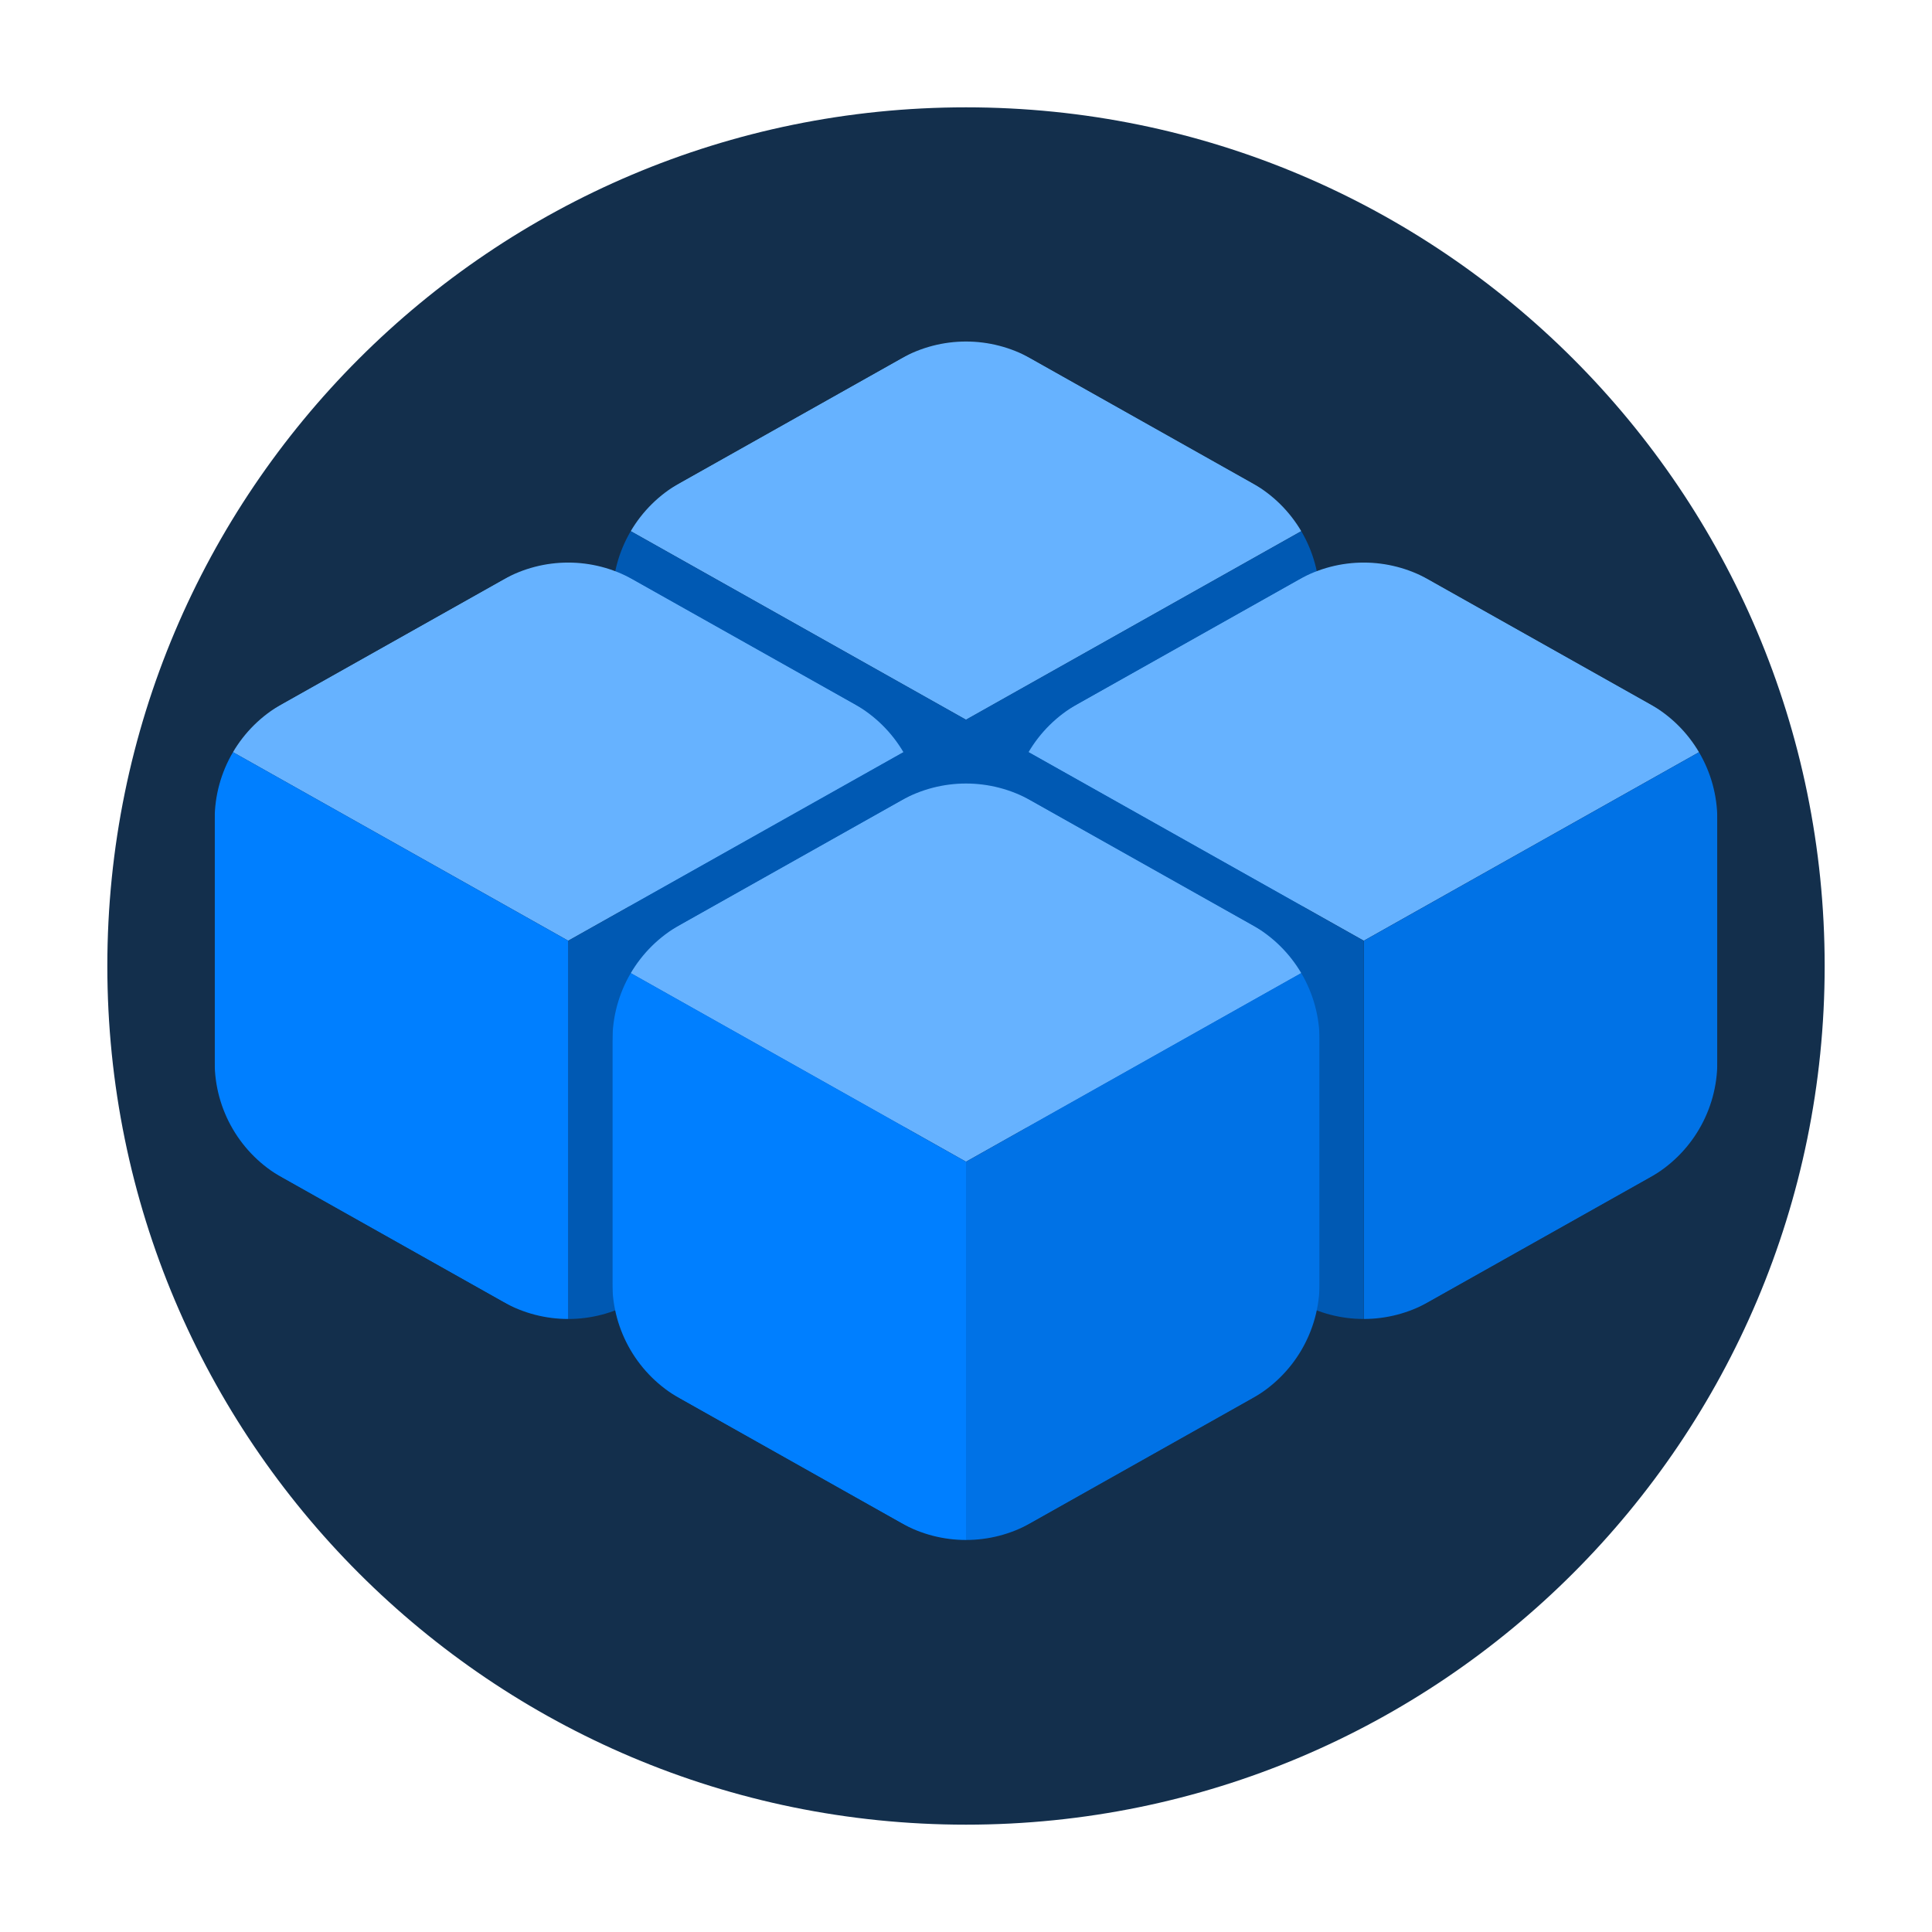
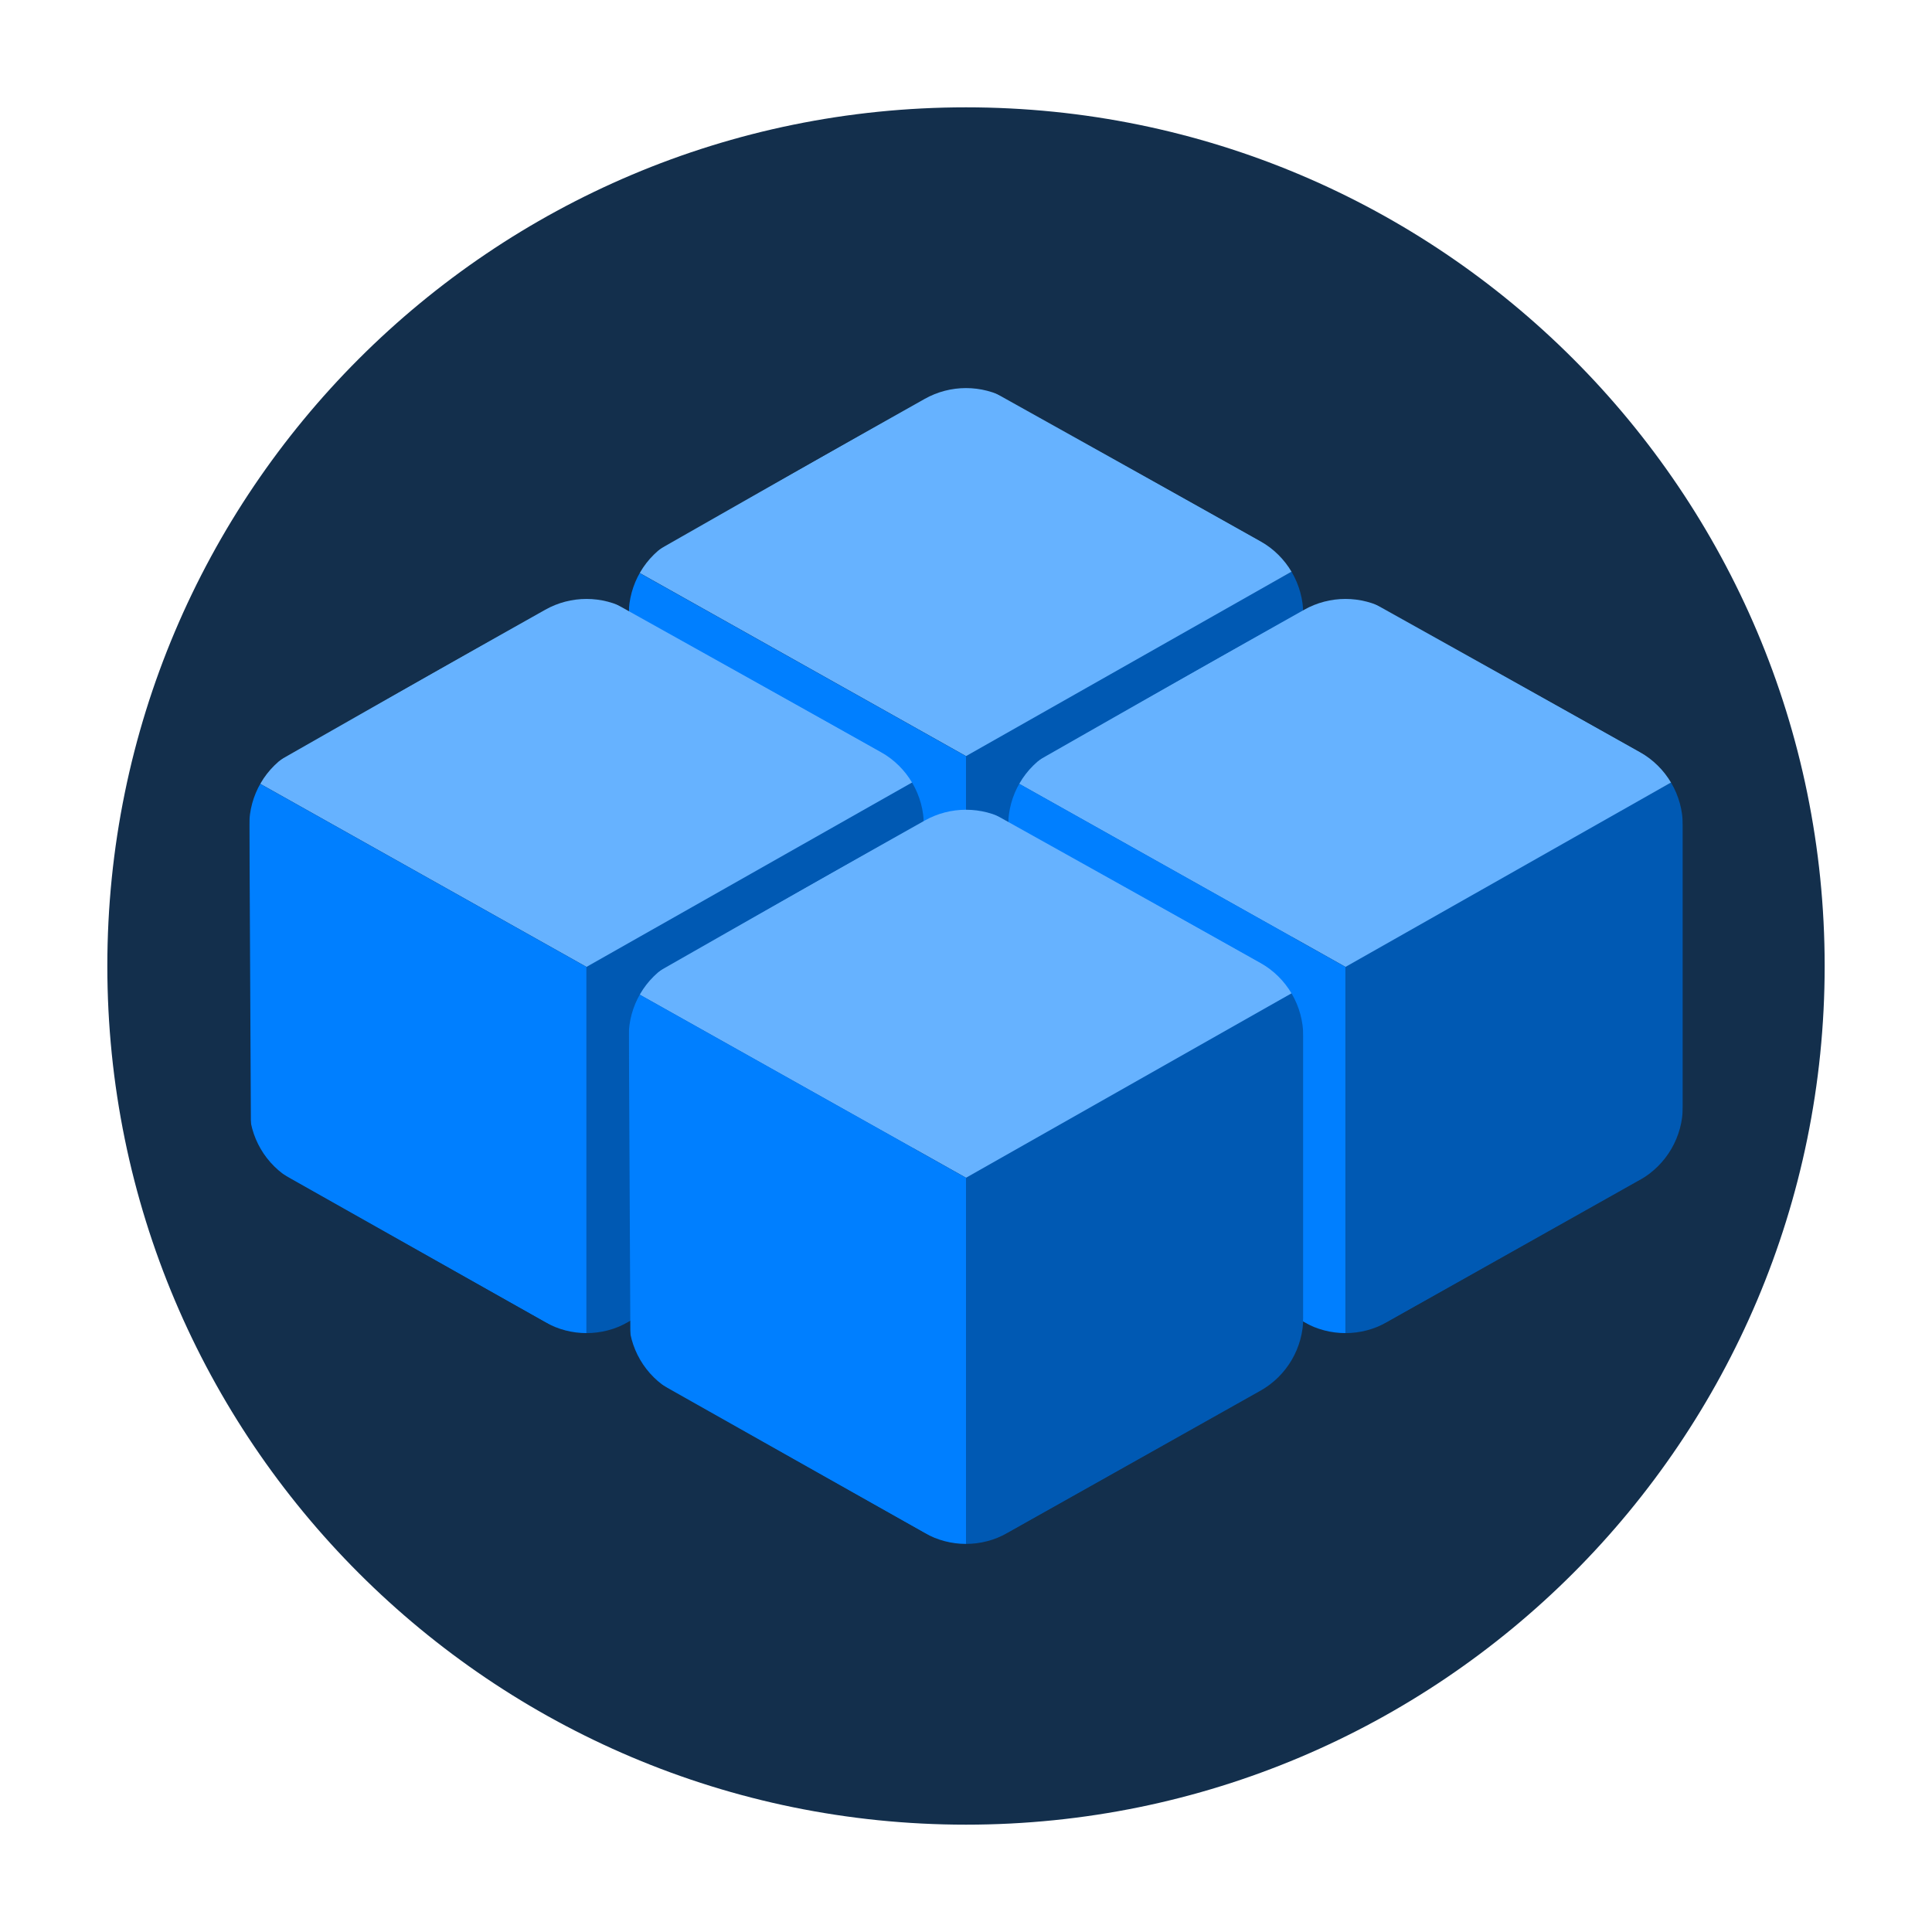
<svg xmlns="http://www.w3.org/2000/svg" width="36" height="36" fill="none">
  <circle cx="18" cy="18" r="16" fill="#132F4C" />
-   <mask id="product-core-mask0" mask-type="alpha" maskUnits="userSpaceOnUse" x="11" y="6" width="14" height="15">
-     <path d="M11.412 11.15a2.47 2.47 0 011.259-2.153l4.118-2.316a2.47 2.47 0 012.422 0l4.118 2.317a2.47 2.47 0 011.26 2.153v4.522a2.47 2.47 0 01-1.26 2.153l-4.118 2.316a2.47 2.47 0 01-2.422 0l-4.118-2.316a2.47 2.47 0 01-1.26-2.153V11.15z" fill="#ED64A6" />
+   <mask id="a" style="mask-type:alpha" maskUnits="userSpaceOnUse" x="11" y="7" width="14" height="14">
+     <path d="m23.485 18.058-4.715 2.651c-.478.27-1.062.27-1.54 0l-4.715-2.651a1.571 1.571 0 0 1-.8-1.37v-5.233c0-.568.306-1.091.8-1.37l4.715-2.652a1.571 1.571 0 0 1 1.54 0l4.715 2.652c.495.278.8.802.8 1.37v5.233c0 .568-.305 1.091-.8 1.37Z" fill="#C4C4C4" />
  </mask>
-   <g mask="url(#product-core-mask0)" fill-rule="evenodd" clip-rule="evenodd">
-     <path d="M11.412 9.706L18 13.412l6.588-3.706L18 6l-6.588 3.706z" fill="#66B2FF" />
-     <path d="M18 13.411v7.412l6.588-3.706V9.706L18 13.41zM11.412 17.117L18 20.823v-7.412l-6.588-3.705v7.411z" fill="#0059B3" />
+   <g mask="url(#a)">
+     <path d="M24.286 17.616 18 21.143v-7.124l6.286-3.492v7.089Z" fill="#0059B3" />
+     <path d="m17.965 7-6.25 3.562L18 14.089l6.286-3.562L17.965 7Z" fill="#66B2FF" />
+     <path d="M11.75 17.616 18 21.143V14.09l-6.286-3.527.035 7.054Z" fill="#007FFF" />
  </g>
-   <mask id="product-core-mask1" mask-type="alpha" maskUnits="userSpaceOnUse" x="4" y="10" width="14" height="15">
-     <path d="M4 15.268a2.47 2.47 0 011.26-2.153L9.376 10.8a2.47 2.47 0 012.422 0l4.118 2.316a2.47 2.47 0 011.26 2.153v4.522a2.47 2.47 0 01-1.26 2.154L11.8 24.26a2.47 2.47 0 01-2.423 0l-4.118-2.316A2.47 2.47 0 014 19.79V15.27z" fill="#ED64A6" />
+   <mask id="b" style="mask-type:alpha" maskUnits="userSpaceOnUse" x="4" y="11" width="14" height="14">
+     <path d="M16.413 21.986 11.7 24.638c-.478.27-1.063.27-1.54 0l-4.715-2.652a1.571 1.571 0 0 1-.801-1.37v-5.232c0-.568.306-1.092.8-1.37l4.715-2.652a1.571 1.571 0 0 1 1.54 0l4.715 2.652c.495.278.801.802.801 1.37v5.233c0 .567-.306 1.091-.8 1.37Z" fill="#C4C4C4" />
  </mask>
-   <g mask="url(#product-core-mask1)" fill-rule="evenodd" clip-rule="evenodd">
-     <path d="M4 13.824l6.588 3.705 6.589-3.705-6.589-3.706L4 13.824z" fill="#66B2FF" />
-     <path d="M10.588 17.53v7.41l6.589-3.705v-7.412l-6.589 3.706z" fill="#0059B3" />
-     <path d="M4 21.235l6.588 3.706v-7.412L4 13.823v7.412z" fill="#007FFF" />
+   <g mask="url(#b)">
+     <path d="m17.214 21.544-6.285 3.527v-7.123l6.285-3.492v7.088Z" fill="#0059B3" />
+     <path d="m10.893 10.929-6.25 3.561 6.285 3.527 6.286-3.561-6.32-3.527Z" fill="#66B2FF" />
+     <path d="m4.678 21.544 6.25 3.527v-7.054L4.643 14.49l.035 7.054Z" fill="#007FFF" />
  </g>
-   <mask id="product-core-mask2" mask-type="alpha" maskUnits="userSpaceOnUse" x="18" y="10" width="15" height="15">
-     <path d="M18.824 15.268a2.47 2.47 0 011.26-2.153L24.2 10.8a2.47 2.47 0 012.422 0l4.118 2.316A2.47 2.47 0 0132 15.268v4.522a2.47 2.47 0 01-1.26 2.154l-4.118 2.316a2.47 2.47 0 01-2.422 0l-4.118-2.316a2.47 2.47 0 01-1.26-2.154V15.27z" fill="#ED64A6" />
+   <mask id="c" style="mask-type:alpha" maskUnits="userSpaceOnUse" x="18" y="11" width="14" height="14">
+     <path d="m30.556 21.986-4.714 2.652c-.479.27-1.063.27-1.541 0l-4.714-2.652a1.571 1.571 0 0 1-.801-1.37v-5.232c0-.568.306-1.092.8-1.37l4.715-2.652a1.571 1.571 0 0 1 1.54 0l4.715 2.652c.495.278.801.802.801 1.37v5.233c0 .567-.306 1.091-.8 1.37Z" fill="#C4C4C4" />
  </mask>
-   <g mask="url(#product-core-mask2)" fill-rule="evenodd" clip-rule="evenodd">
-     <path d="M18.824 13.824l6.588 3.705L32 13.824l-6.588-3.706-6.588 3.706z" fill="#66B2FF" />
-     <path d="M25.412 17.53v7.41L32 21.236v-7.412l-6.588 3.706z" fill="#0072E6" />
-     <path d="M18.823 21.235l6.588 3.706v-7.412l-6.588-3.706v7.412z" fill="#0059B3" />
+   <g mask="url(#c)">
+     <path d="m31.357 21.544-6.285 3.527v-7.123l6.285-3.492v7.088Z" fill="#0059B3" />
+     <path d="m25.036 10.929-6.25 3.561 6.285 3.527 6.286-3.561-6.32-3.527Z" fill="#66B2FF" />
+     <path d="m18.82 21.544 6.251 3.527v-7.054l-6.285-3.527.035 7.054Z" fill="#007FFF" />
  </g>
-   <mask id="product-core-mask3" mask-type="alpha" maskUnits="userSpaceOnUse" x="11" y="14" width="14" height="15">
-     <path d="M11.412 19.386a2.47 2.47 0 011.259-2.153l4.118-2.316a2.47 2.47 0 012.422 0l4.118 2.316a2.47 2.47 0 011.26 2.153v4.522a2.47 2.47 0 01-1.26 2.153l-4.118 2.317a2.47 2.47 0 01-2.422 0L12.67 26.06a2.47 2.47 0 01-1.26-2.153v-4.522z" fill="#ED64A6" />
+   <mask id="d" style="mask-type:alpha" maskUnits="userSpaceOnUse" x="11" y="15" width="14" height="14">
+     <path d="m23.485 25.915-4.715 2.651c-.478.27-1.062.27-1.54 0l-4.715-2.651a1.571 1.571 0 0 1-.8-1.37v-5.233c0-.568.306-1.092.8-1.37l4.715-2.652a1.571 1.571 0 0 1 1.54 0l4.715 2.652c.495.278.8.802.8 1.37v5.233c0 .568-.305 1.091-.8 1.37Z" fill="#C4C4C4" />
  </mask>
-   <g mask="url(#product-core-mask3)" fill-rule="evenodd" clip-rule="evenodd">
-     <path d="M11.412 17.941L18 21.647l6.588-3.706L18 14.235l-6.588 3.706z" fill="#66B2FF" />
-     <path d="M18 21.647v7.412l6.588-3.706V17.94L18 21.647z" fill="#0072E6" />
-     <path d="M11.412 25.353L18 29.059v-7.412l-6.588-3.706v7.412z" fill="#007FFF" />
+   <g mask="url(#d)">
+     <path d="M24.286 25.473 18 29v-7.124l6.286-3.492v7.088Z" fill="#0059B3" />
+     <path d="m17.965 14.857-6.25 3.562L18 21.946l6.286-3.562-6.321-3.527Z" fill="#66B2FF" />
+     <path d="M11.75 25.473 18 29v-7.054l-6.286-3.527.035 7.054Z" fill="#007FFF" />
  </g>
</svg>
